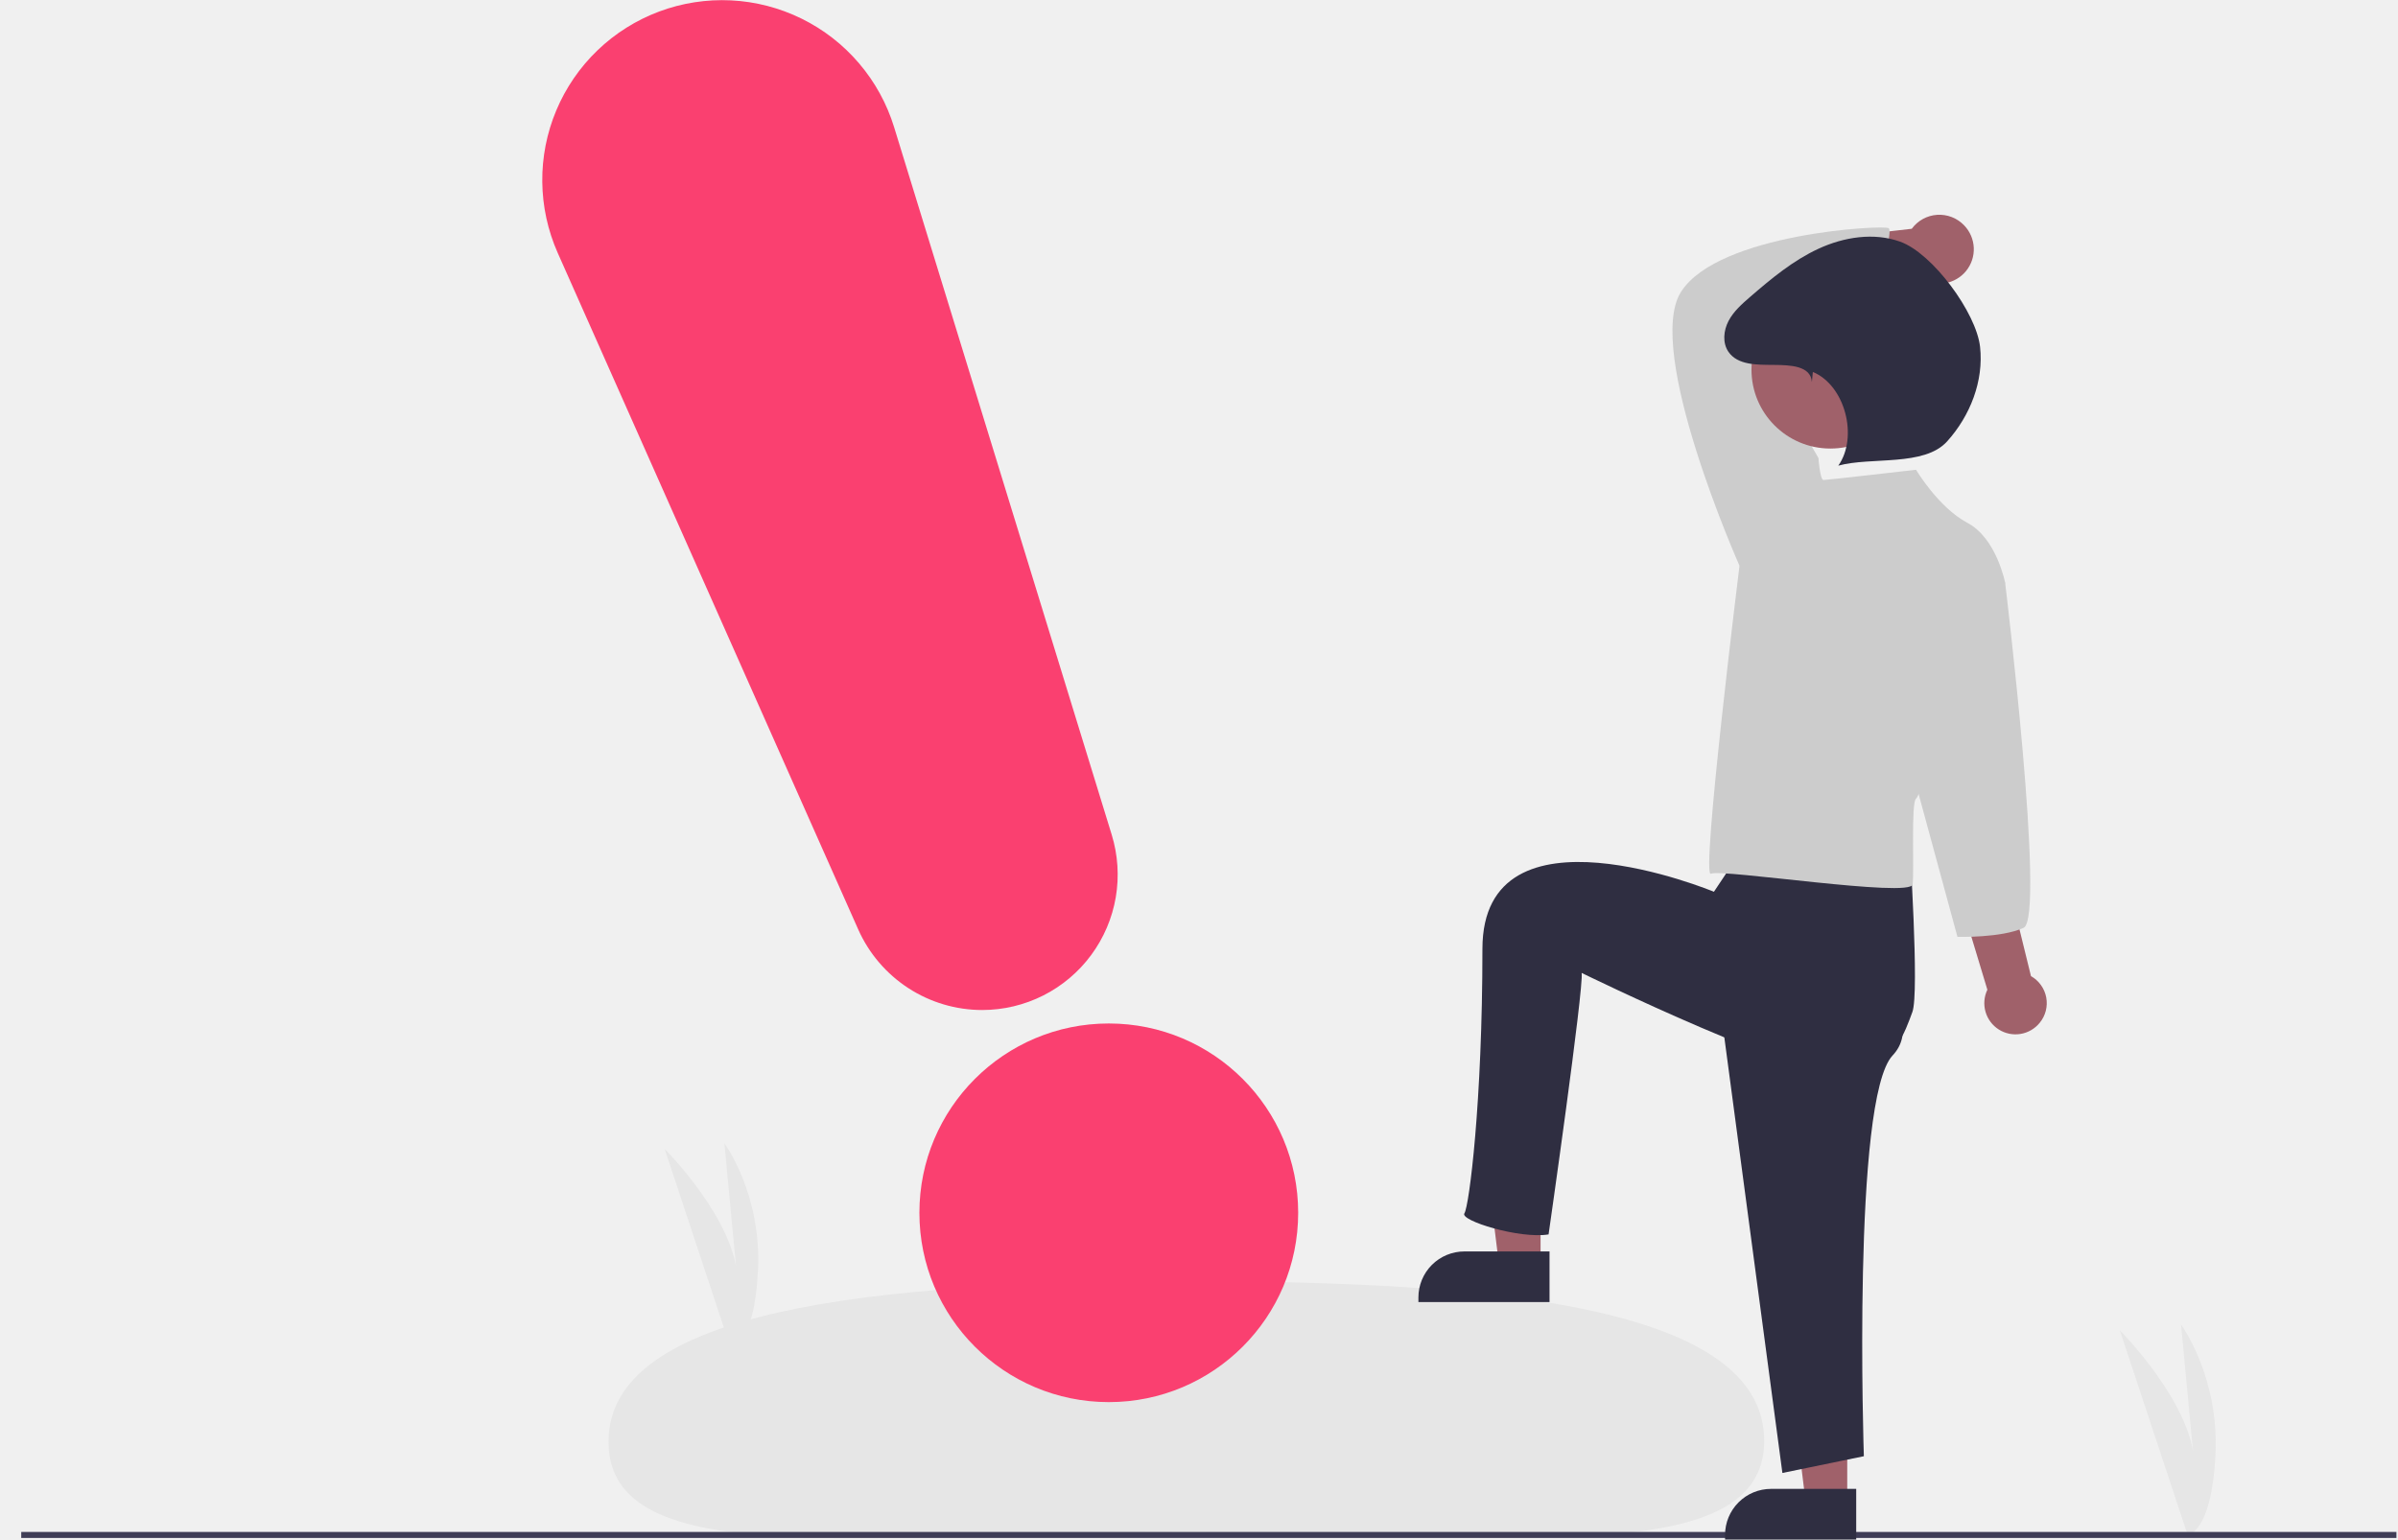
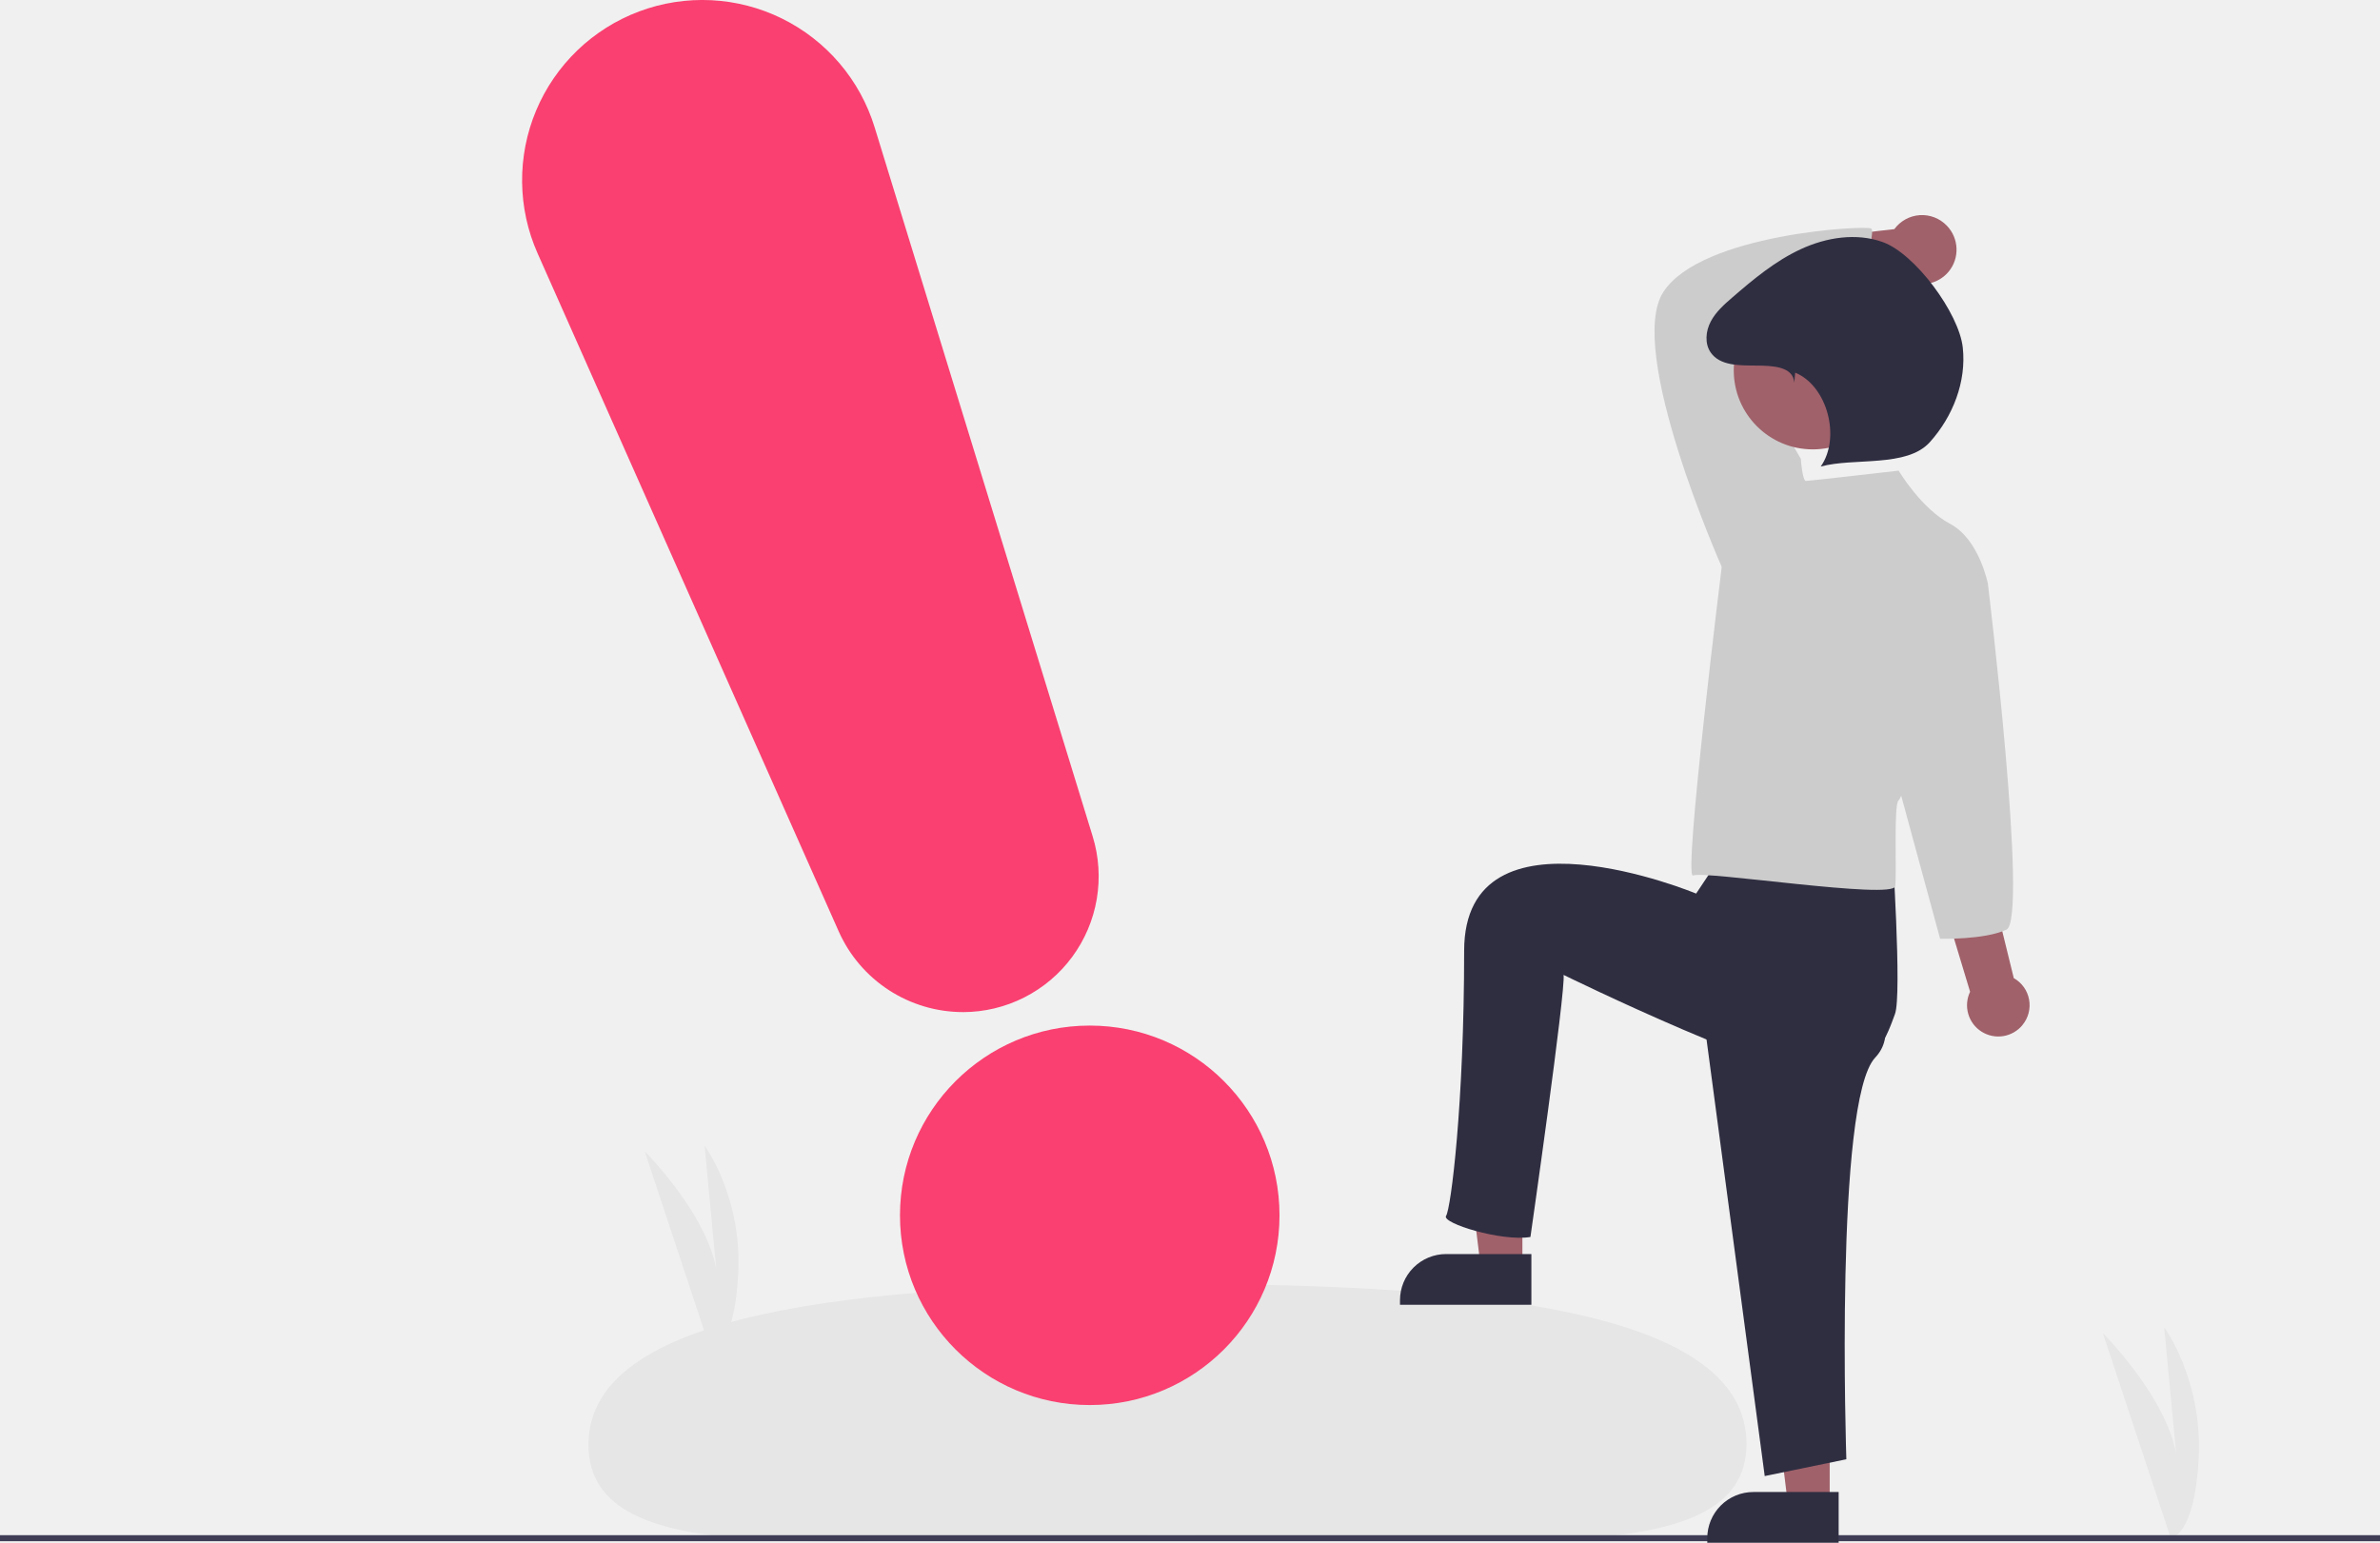
- <svg xmlns="http://www.w3.org/2000/svg" width="109" height="70" viewBox="0 0 109 70" fill="none">
-   <g clip-path="url(#clip0_7653_68594)">
-     <path d="M99.439 69.793L96.356 60.487C96.356 60.487 99.747 63.879 99.747 66.662L99.138 60.227C99.138 60.227 100.878 62.575 100.704 66.14C100.53 69.706 99.439 69.793 99.439 69.793Z" fill="#E6E6E6" />
-     <path d="M33.22 61.32L30.211 52.238C30.211 52.238 33.521 55.548 33.521 58.264L32.927 51.983C32.927 51.983 34.624 54.275 34.455 57.755C34.285 61.235 33.22 61.32 33.22 61.32Z" fill="#E6E6E6" />
-     <path d="M80.191 65.511C80.196 71.485 68.347 69.647 53.841 69.66C39.335 69.672 27.665 71.53 27.66 65.556C27.655 59.582 39.5 58.272 54.006 58.26C68.512 58.247 80.186 59.537 80.191 65.511Z" fill="#E6E6E6" />
-     <path d="M108.929 69.656H0.965V69.93H108.929V69.656Z" fill="#3F3D56" />
-     <path d="M70.026 57.443H68.129L67.227 50.128H70.026V57.443Z" fill="#A0616A" />
-     <path d="M66.565 56.901H70.433V59.203H64.473V58.993C64.473 58.438 64.693 57.906 65.085 57.513C65.478 57.121 66.01 56.901 66.565 56.901Z" fill="#2F2E41" />
-     <path d="M83.965 68.239H82.069L81.166 60.924H83.965V68.239Z" fill="#A0616A" />
-     <path d="M80.504 67.697H84.373V70H78.412V69.789C78.412 69.234 78.632 68.702 79.025 68.31C79.417 67.917 79.949 67.697 80.504 67.697Z" fill="#2F2E41" />
-     <path d="M92.712 46.508C92.844 46.349 92.938 46.163 92.99 45.963C93.041 45.764 93.048 45.555 93.011 45.353C92.973 45.15 92.891 44.958 92.771 44.791C92.651 44.623 92.496 44.484 92.317 44.383L87.912 26.44L85.096 27.651L90.335 45.001C90.185 45.314 90.155 45.671 90.251 46.004C90.346 46.338 90.561 46.625 90.854 46.81C91.147 46.996 91.498 47.068 91.841 47.012C92.183 46.956 92.493 46.777 92.712 46.508Z" fill="#A0616A" />
-     <path d="M89.278 10.245C89.12 10.08 88.929 9.952 88.717 9.87C88.505 9.788 88.278 9.753 88.051 9.768C87.824 9.783 87.603 9.847 87.404 9.957C87.204 10.067 87.032 10.219 86.898 10.402L80.08 11.185L81.117 13.815L87.317 12.654C87.641 12.859 88.028 12.938 88.406 12.877C88.784 12.815 89.126 12.617 89.368 12.32C89.609 12.023 89.734 11.648 89.717 11.265C89.7 10.883 89.544 10.52 89.278 10.245Z" fill="#A0616A" />
-     <path d="M78.043 44.647L81.018 66.974L84.721 66.212C84.721 66.212 84.176 49.951 86.027 47.991C87.879 46.031 83.646 42.597 83.646 42.597L78.043 44.647Z" fill="#2F2E41" />
-     <path d="M79.273 38.497L77.906 40.547C77.906 40.547 67.383 36.174 67.383 43.144C67.383 50.113 66.781 54.843 66.563 55.17C66.345 55.497 69.083 56.344 70.39 56.127C70.39 56.127 72.002 44.89 71.893 44.237C71.893 44.237 82.216 49.298 84.176 48.862C86.136 48.427 86.599 46.885 86.926 46.014C87.253 45.142 86.789 38.224 86.789 38.224L80.255 36.23L79.273 38.497Z" fill="#2F2E41" />
-     <path d="M79.457 26.189L79.067 25.722C79.067 25.722 74.705 15.905 76.418 13.257C78.132 10.608 85.612 10.218 85.845 10.374C86.079 10.53 85.287 12.553 85.832 13.488C85.832 13.488 80.039 14.744 79.649 14.9C79.26 15.056 82.651 20.814 82.651 20.814L82.261 24.319L79.457 26.189Z" fill="#CCCCCC" />
-     <path d="M87.093 21.359C87.093 21.359 83.042 21.826 82.886 21.826C82.73 21.826 82.652 20.814 82.652 20.814L79.068 25.722C79.068 25.722 77.303 39.961 77.77 39.727C78.238 39.493 86.859 40.836 86.937 40.212C87.015 39.589 86.859 36.473 87.093 36.317C87.326 36.161 91.144 26.501 91.144 26.501C91.144 26.501 90.754 24.475 89.43 23.774C88.106 23.073 87.093 21.359 87.093 21.359Z" fill="#CCCCCC" />
-     <path d="M89.896 25.176L91.143 26.501C91.143 26.501 92.995 41.719 91.982 42.187C90.969 42.654 88.975 42.597 88.975 42.597L87.014 35.382L89.896 25.176Z" fill="#CCCCCC" />
-     <path d="M83.199 20.395C85.18 20.395 86.785 18.79 86.785 16.809C86.785 14.829 85.18 13.223 83.199 13.223C81.219 13.223 79.613 14.829 79.613 16.809C79.613 18.79 81.219 20.395 83.199 20.395Z" fill="#A0616A" />
-     <path d="M82.358 17.369C82.309 16.625 81.371 16.599 80.625 16.592C79.879 16.585 78.988 16.612 78.566 15.997C78.287 15.591 78.341 15.027 78.571 14.591C78.801 14.155 79.18 13.82 79.553 13.498C80.515 12.666 81.507 11.841 82.662 11.308C83.817 10.775 85.171 10.56 86.37 10.988C87.841 11.513 89.831 14.216 90.003 15.77C90.175 17.323 89.554 18.906 88.508 20.067C87.461 21.228 85.066 20.76 83.559 21.172C84.475 19.876 83.871 17.519 82.403 16.913L82.358 17.369Z" fill="#2F2E41" />
-     <path d="M50.399 63.752C55.154 63.752 59.008 59.898 59.008 55.144C59.008 50.39 55.154 46.536 50.399 46.536C45.645 46.536 41.791 50.39 41.791 55.144C41.791 59.898 45.645 63.752 50.399 63.752Z" fill="#FA4070" />
-     <path d="M44.65 45.924C43.457 45.924 42.289 45.579 41.289 44.929C40.288 44.279 39.497 43.353 39.012 42.264L25.352 11.502C24.9 10.483 24.66 9.382 24.649 8.267C24.637 7.152 24.854 6.047 25.286 5.019C25.717 3.991 26.354 3.062 27.158 2.289C27.962 1.516 28.915 0.916 29.959 0.525C31.003 0.135 32.117 -0.038 33.23 0.017C34.344 0.072 35.434 0.355 36.435 0.847C37.435 1.339 38.324 2.03 39.047 2.879C39.771 3.727 40.313 4.715 40.641 5.781L50.532 37.953C50.815 38.874 50.878 39.848 50.717 40.798C50.555 41.748 50.173 42.646 49.601 43.421C49.029 44.197 48.283 44.827 47.423 45.262C46.563 45.696 45.613 45.923 44.65 45.924Z" fill="#FA4070" />
+ <svg xmlns="http://www.w3.org/2000/svg" width="551" height="357.213" viewBox="0 0 551 357.213" fill="none" version="1.1" id="svg3080">
+   <g clip-path="url(#clip0_7653_68594)" id="g3073" transform="matrix(5.103553,0,0,5.103553,-4.924133,-0.0348876)">
+     <path d="m 99.439,69.793 -3.083,-9.306 c 0,0 3.392,3.392 3.392,6.175 l -0.609,-6.436 c 0,0 1.74,2.348 1.566,5.914 -0.174,3.566 -1.265,3.653 -1.265,3.653 z" fill="#e6e6e6" id="path3035" />
+     <path d="M 33.22,61.32 30.211,52.238 c 0,0 3.31,3.31 3.31,6.026 L 32.927,51.983 c 0,0 1.698,2.292 1.528,5.772 -0.17,3.48 -1.234,3.565 -1.234,3.565 z" fill="#e6e6e6" id="path3037" />
+     <path d="m 80.191,65.511 c 0.005,5.974 -11.844,4.136 -26.35,4.149 -14.506,0.013 -26.176,1.87 -26.181,-4.104 -0.005,-5.974 11.839,-7.284 26.346,-7.296 14.506,-0.013 26.18,1.277 26.185,7.251 z" fill="#e6e6e6" id="path3039" />
+     <path d="M 108.929,69.656 H 0.965 v 0.273 H 108.929 Z" fill="#3f3d56" id="path3041" />
+     <path d="m 70.026,57.443 h -1.897 l -0.902,-7.315 h 2.799 z" fill="#a0616a" id="path3043" />
+     <path d="m 66.565,56.901 h 3.868 v 2.303 h -5.96 v -0.211 c 0,-0.555 0.22,-1.087 0.613,-1.479 0.392,-0.392 0.925,-0.613 1.479,-0.613 z" fill="#2f2e41" id="path3045" />
+     <path d="M 83.965,68.239 H 82.069 L 81.166,60.924 h 2.799 z" fill="#a0616a" id="path3047" />
+     <path d="m 80.504,67.697 h 3.868 v 2.303 h -5.96 v -0.211 c 0,-0.555 0.22,-1.087 0.613,-1.479 0.392,-0.392 0.924,-0.613 1.479,-0.613 z" fill="#2f2e41" id="path3049" />
+     <path d="m 92.712,46.508 c 0.131,-0.159 0.226,-0.345 0.277,-0.544 0.051,-0.2 0.059,-0.408 0.021,-0.611 -0.038,-0.203 -0.119,-0.395 -0.239,-0.562 -0.12,-0.168 -0.275,-0.307 -0.455,-0.408 l -4.405,-17.943 -2.816,1.212 5.239,17.349 c -0.15,0.313 -0.18,0.67 -0.084,1.004 0.096,0.334 0.31,0.62 0.604,0.806 0.293,0.186 0.644,0.258 0.987,0.202 0.343,-0.056 0.653,-0.235 0.872,-0.504 z" fill="#a0616a" id="path3051" />
+     <path d="M 89.278,10.245 C 89.12,10.08 88.929,9.952 88.717,9.87 88.505,9.788 88.278,9.753 88.051,9.768 87.824,9.783 87.603,9.847 87.404,9.957 c -0.199,0.11 -0.372,0.262 -0.506,0.445 l -6.817,0.783 1.037,2.63 6.2,-1.16 c 0.323,0.205 0.711,0.284 1.089,0.223 0.378,-0.062 0.72,-0.26 0.962,-0.557 0.242,-0.297 0.366,-0.672 0.349,-1.055 -0.017,-0.383 -0.173,-0.746 -0.439,-1.021 z" fill="#a0616a" id="path3053" />
+     <path d="m 78.043,44.647 2.975,22.327 3.703,-0.762 c 0,0 -0.544,-16.26 1.307,-18.221 1.851,-1.96 -2.381,-5.394 -2.381,-5.394 z" fill="#2f2e41" id="path3055" />
+     <path d="m 79.273,38.497 -1.367,2.05 c 0,0 -10.523,-4.373 -10.523,2.597 0,6.97 -0.602,11.7 -0.82,12.026 -0.218,0.327 2.52,1.175 3.827,0.957 0,0 1.612,-11.236 1.503,-11.89 0,0 10.323,5.061 12.283,4.625 1.96,-0.436 2.423,-1.978 2.75,-2.849 0.327,-0.871 -0.137,-7.79 -0.137,-7.79 l -6.534,-1.994 z" fill="#2f2e41" id="path3057" />
+     <path d="m 79.457,26.189 -0.39,-0.468 c 0,0 -4.363,-9.816 -2.649,-12.465 1.714,-2.649 9.193,-3.038 9.427,-2.882 0.234,0.156 -0.558,2.179 -0.013,3.114 0,0 -5.794,1.256 -6.183,1.412 -0.39,0.156 3.002,5.914 3.002,5.914 l -0.39,3.506 z" fill="#cccccc" id="path3059" />
+     <path d="m 87.093,21.359 c 0,0 -4.051,0.468 -4.207,0.468 -0.156,0 -0.234,-1.013 -0.234,-1.013 l -3.584,4.908 c 0,0 -1.766,14.239 -1.298,14.005 0.467,-0.234 9.089,1.109 9.167,0.485 0.078,-0.623 -0.078,-3.74 0.156,-3.895 0.234,-0.156 4.051,-9.816 4.051,-9.816 0,0 -0.39,-2.026 -1.714,-2.727 -1.324,-0.701 -2.337,-2.415 -2.337,-2.415 z" fill="#cccccc" id="path3061" />
+     <path d="m 89.896,25.176 1.246,1.324 c 0,0 1.852,15.219 0.839,15.686 -1.013,0.468 -3.007,0.41 -3.007,0.41 l -1.962,-7.215 z" fill="#cccccc" id="path3063" />
+     <path d="m 83.199,20.395 c 1.98,0 3.586,-1.605 3.586,-3.586 0,-1.98 -1.605,-3.586 -3.586,-3.586 -1.98,0 -3.586,1.605 -3.586,3.586 0,1.98 1.605,3.586 3.586,3.586 z" fill="#a0616a" id="path3065" />
+     <path d="m 82.358,17.369 c -0.048,-0.744 -0.987,-0.77 -1.733,-0.777 -0.746,-0.007 -1.637,0.019 -2.059,-0.595 -0.279,-0.406 -0.226,-0.97 0.005,-1.406 0.23,-0.436 0.609,-0.771 0.982,-1.093 0.962,-0.832 1.954,-1.658 3.109,-2.19 1.155,-0.533 2.509,-0.748 3.707,-0.32 1.472,0.525 3.462,3.229 3.633,4.782 0.172,1.553 -0.449,3.137 -1.495,4.298 -1.046,1.161 -3.441,0.692 -4.949,1.105 0.916,-1.297 0.312,-3.653 -1.156,-4.259 z" fill="#2f2e41" id="path3067" />
+     <path d="m 50.399,63.752 c 4.754,0 8.608,-3.854 8.608,-8.608 0,-4.754 -3.854,-8.608 -8.608,-8.608 -4.754,0 -8.608,3.854 -8.608,8.608 0,4.754 3.854,8.608 8.608,8.608 z" fill="#fa4070" id="path3069" />
+     <path d="m 44.65,45.924 c -1.193,10e-5 -2.361,-0.346 -3.361,-0.995 -1.001,-0.65 -1.792,-1.575 -2.277,-2.665 L 25.352,11.502 c -0.453,-1.019 -0.692,-2.12 -0.703,-3.235 -0.011,-1.115 0.205,-2.22 0.637,-3.248 0.431,-1.028 1.069,-1.957 1.872,-2.73 0.804,-0.773 1.757,-1.373 2.801,-1.764 1.044,-0.391 2.157,-0.564 3.271,-0.509 1.114,0.055 2.204,0.338 3.204,0.83 1,0.492 1.89,1.184 2.613,2.032 0.723,0.848 1.266,1.836 1.593,2.902 L 50.532,37.953 c 0.283,0.921 0.346,1.895 0.185,2.845 -0.162,0.95 -0.544,1.848 -1.116,2.624 -0.572,0.775 -1.318,1.405 -2.178,1.84 -0.86,0.435 -1.81,0.662 -2.773,0.663 z" fill="#fa4070" id="path3071" />
  </g>
-   <defs>
+   <defs id="defs3078">
    <clipPath id="clip0_7653_68594">
-       <rect width="107.964" height="70" fill="white" transform="translate(0.964844)" />
+       <rect width="107.964" height="70" fill="#ffffff" transform="translate(0.964844)" id="rect3075" x="0" y="0" />
    </clipPath>
  </defs>
</svg>
